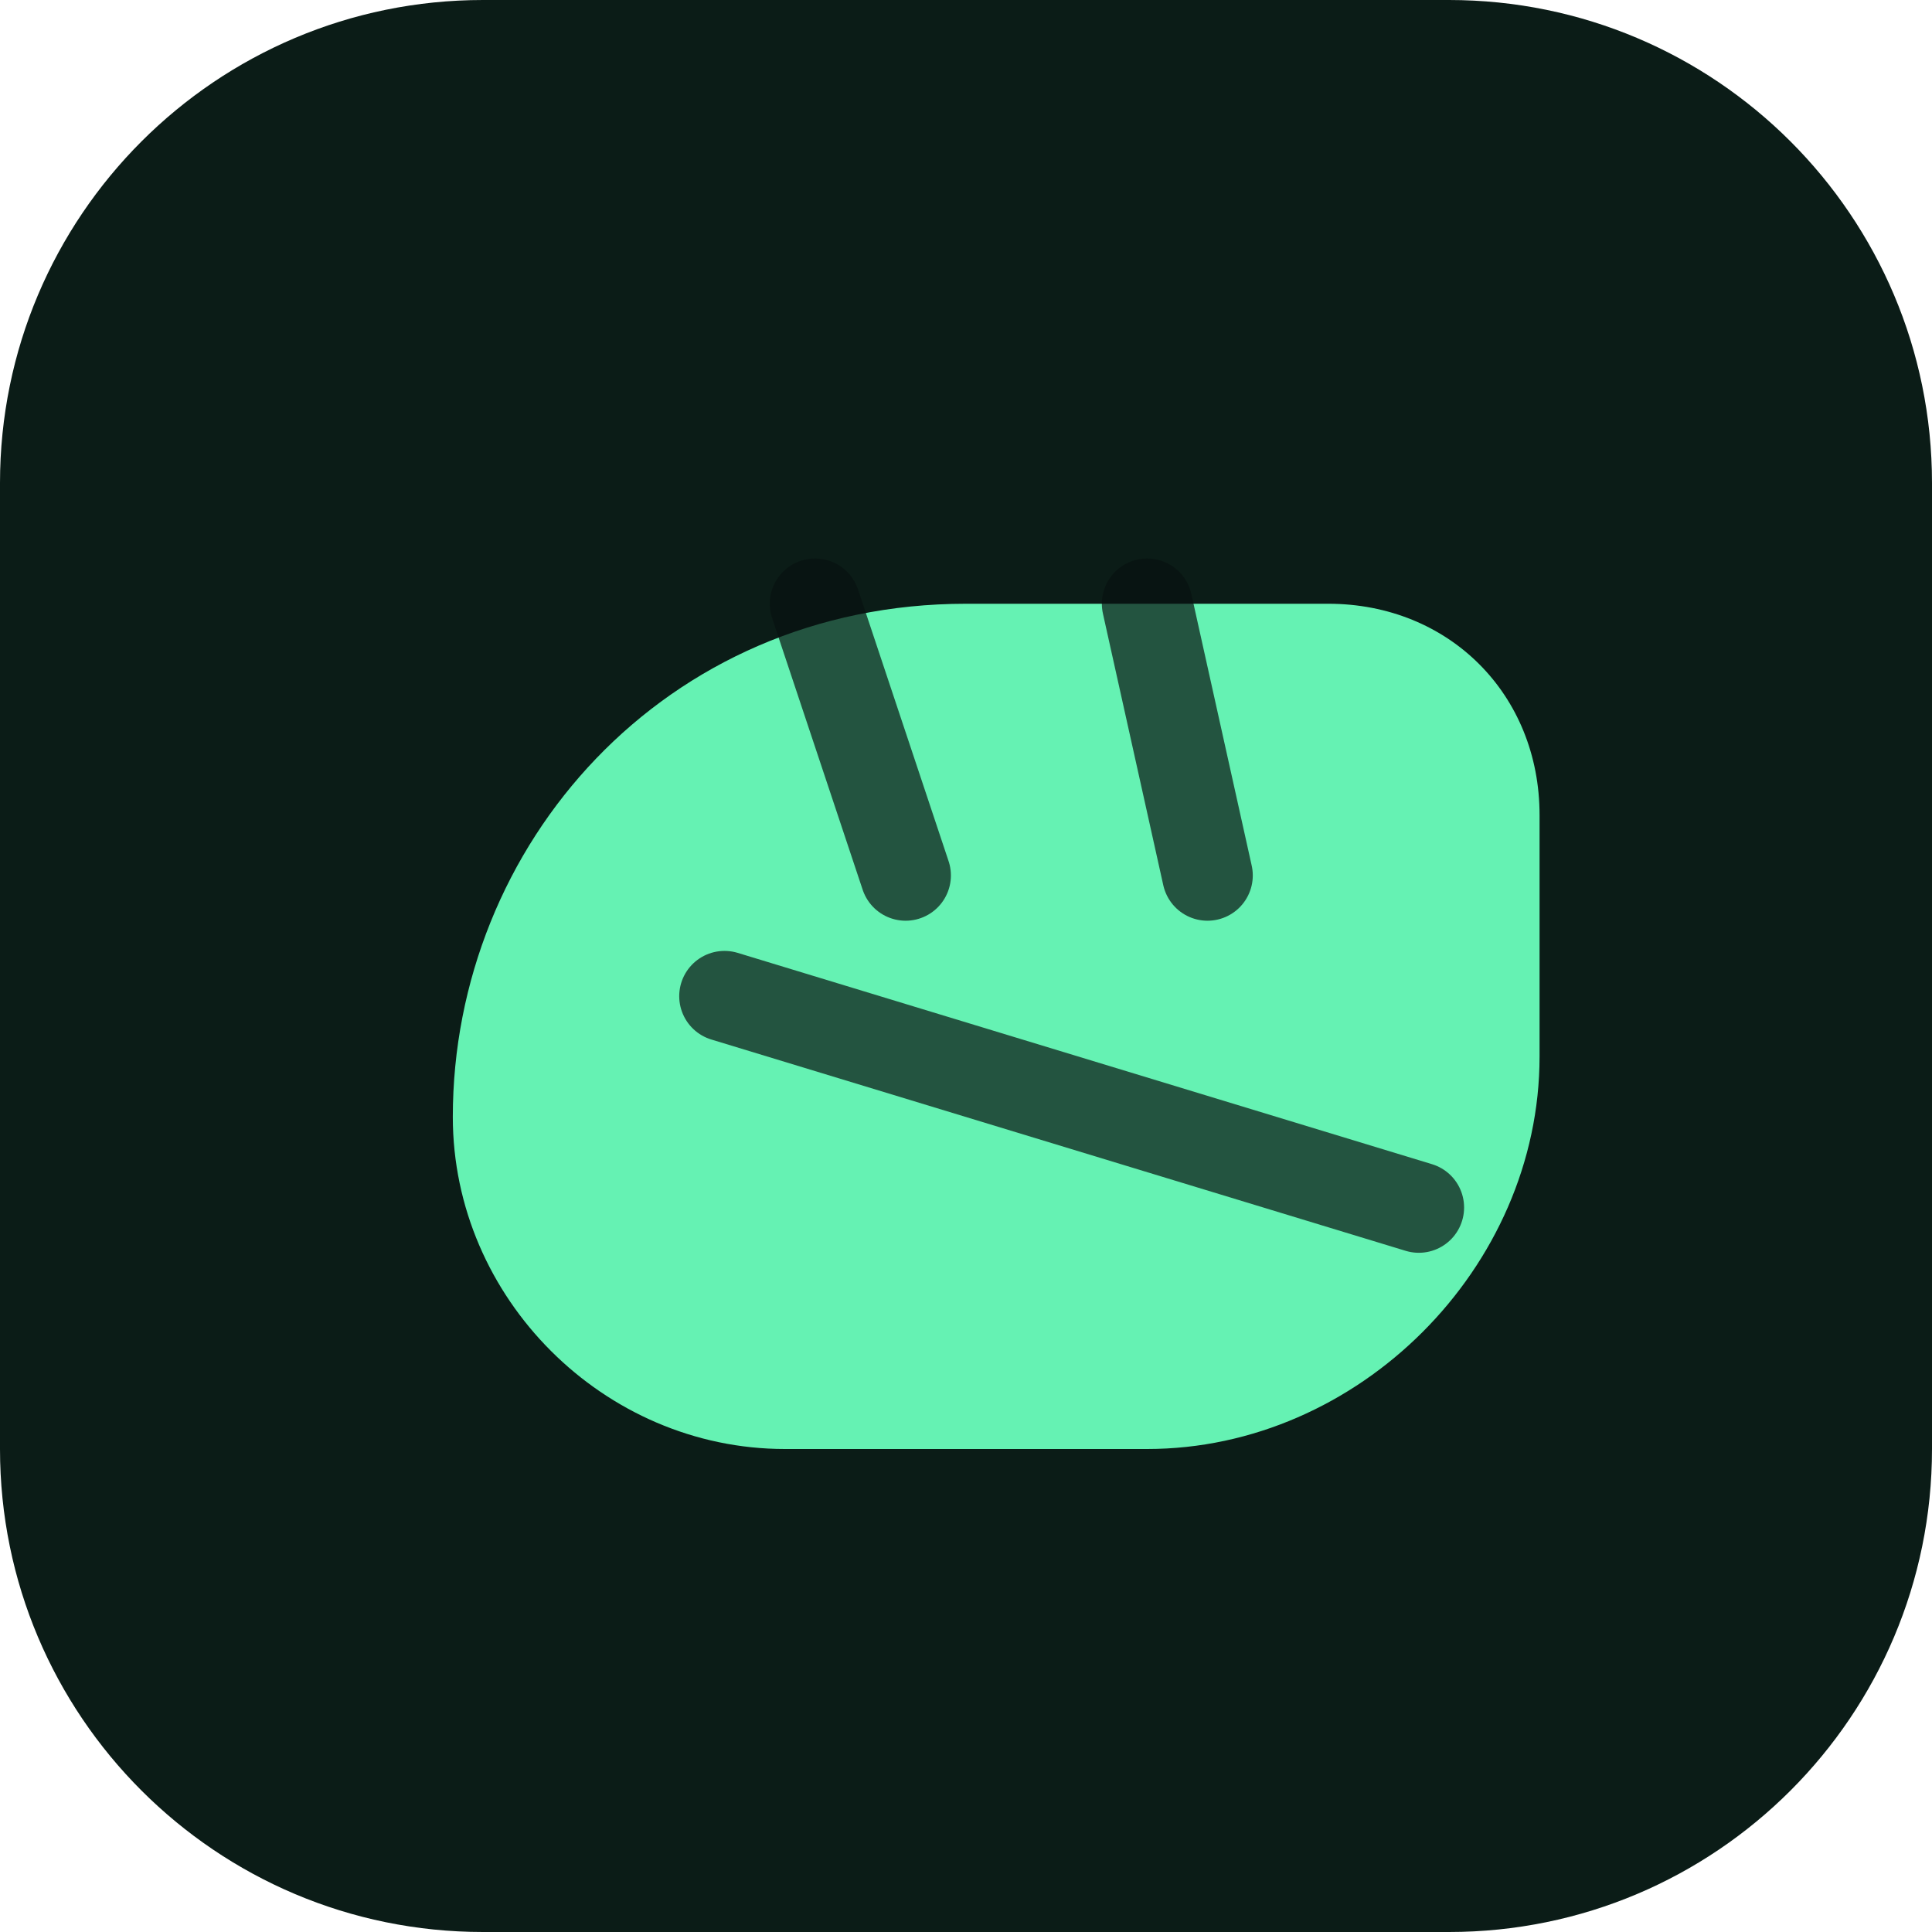
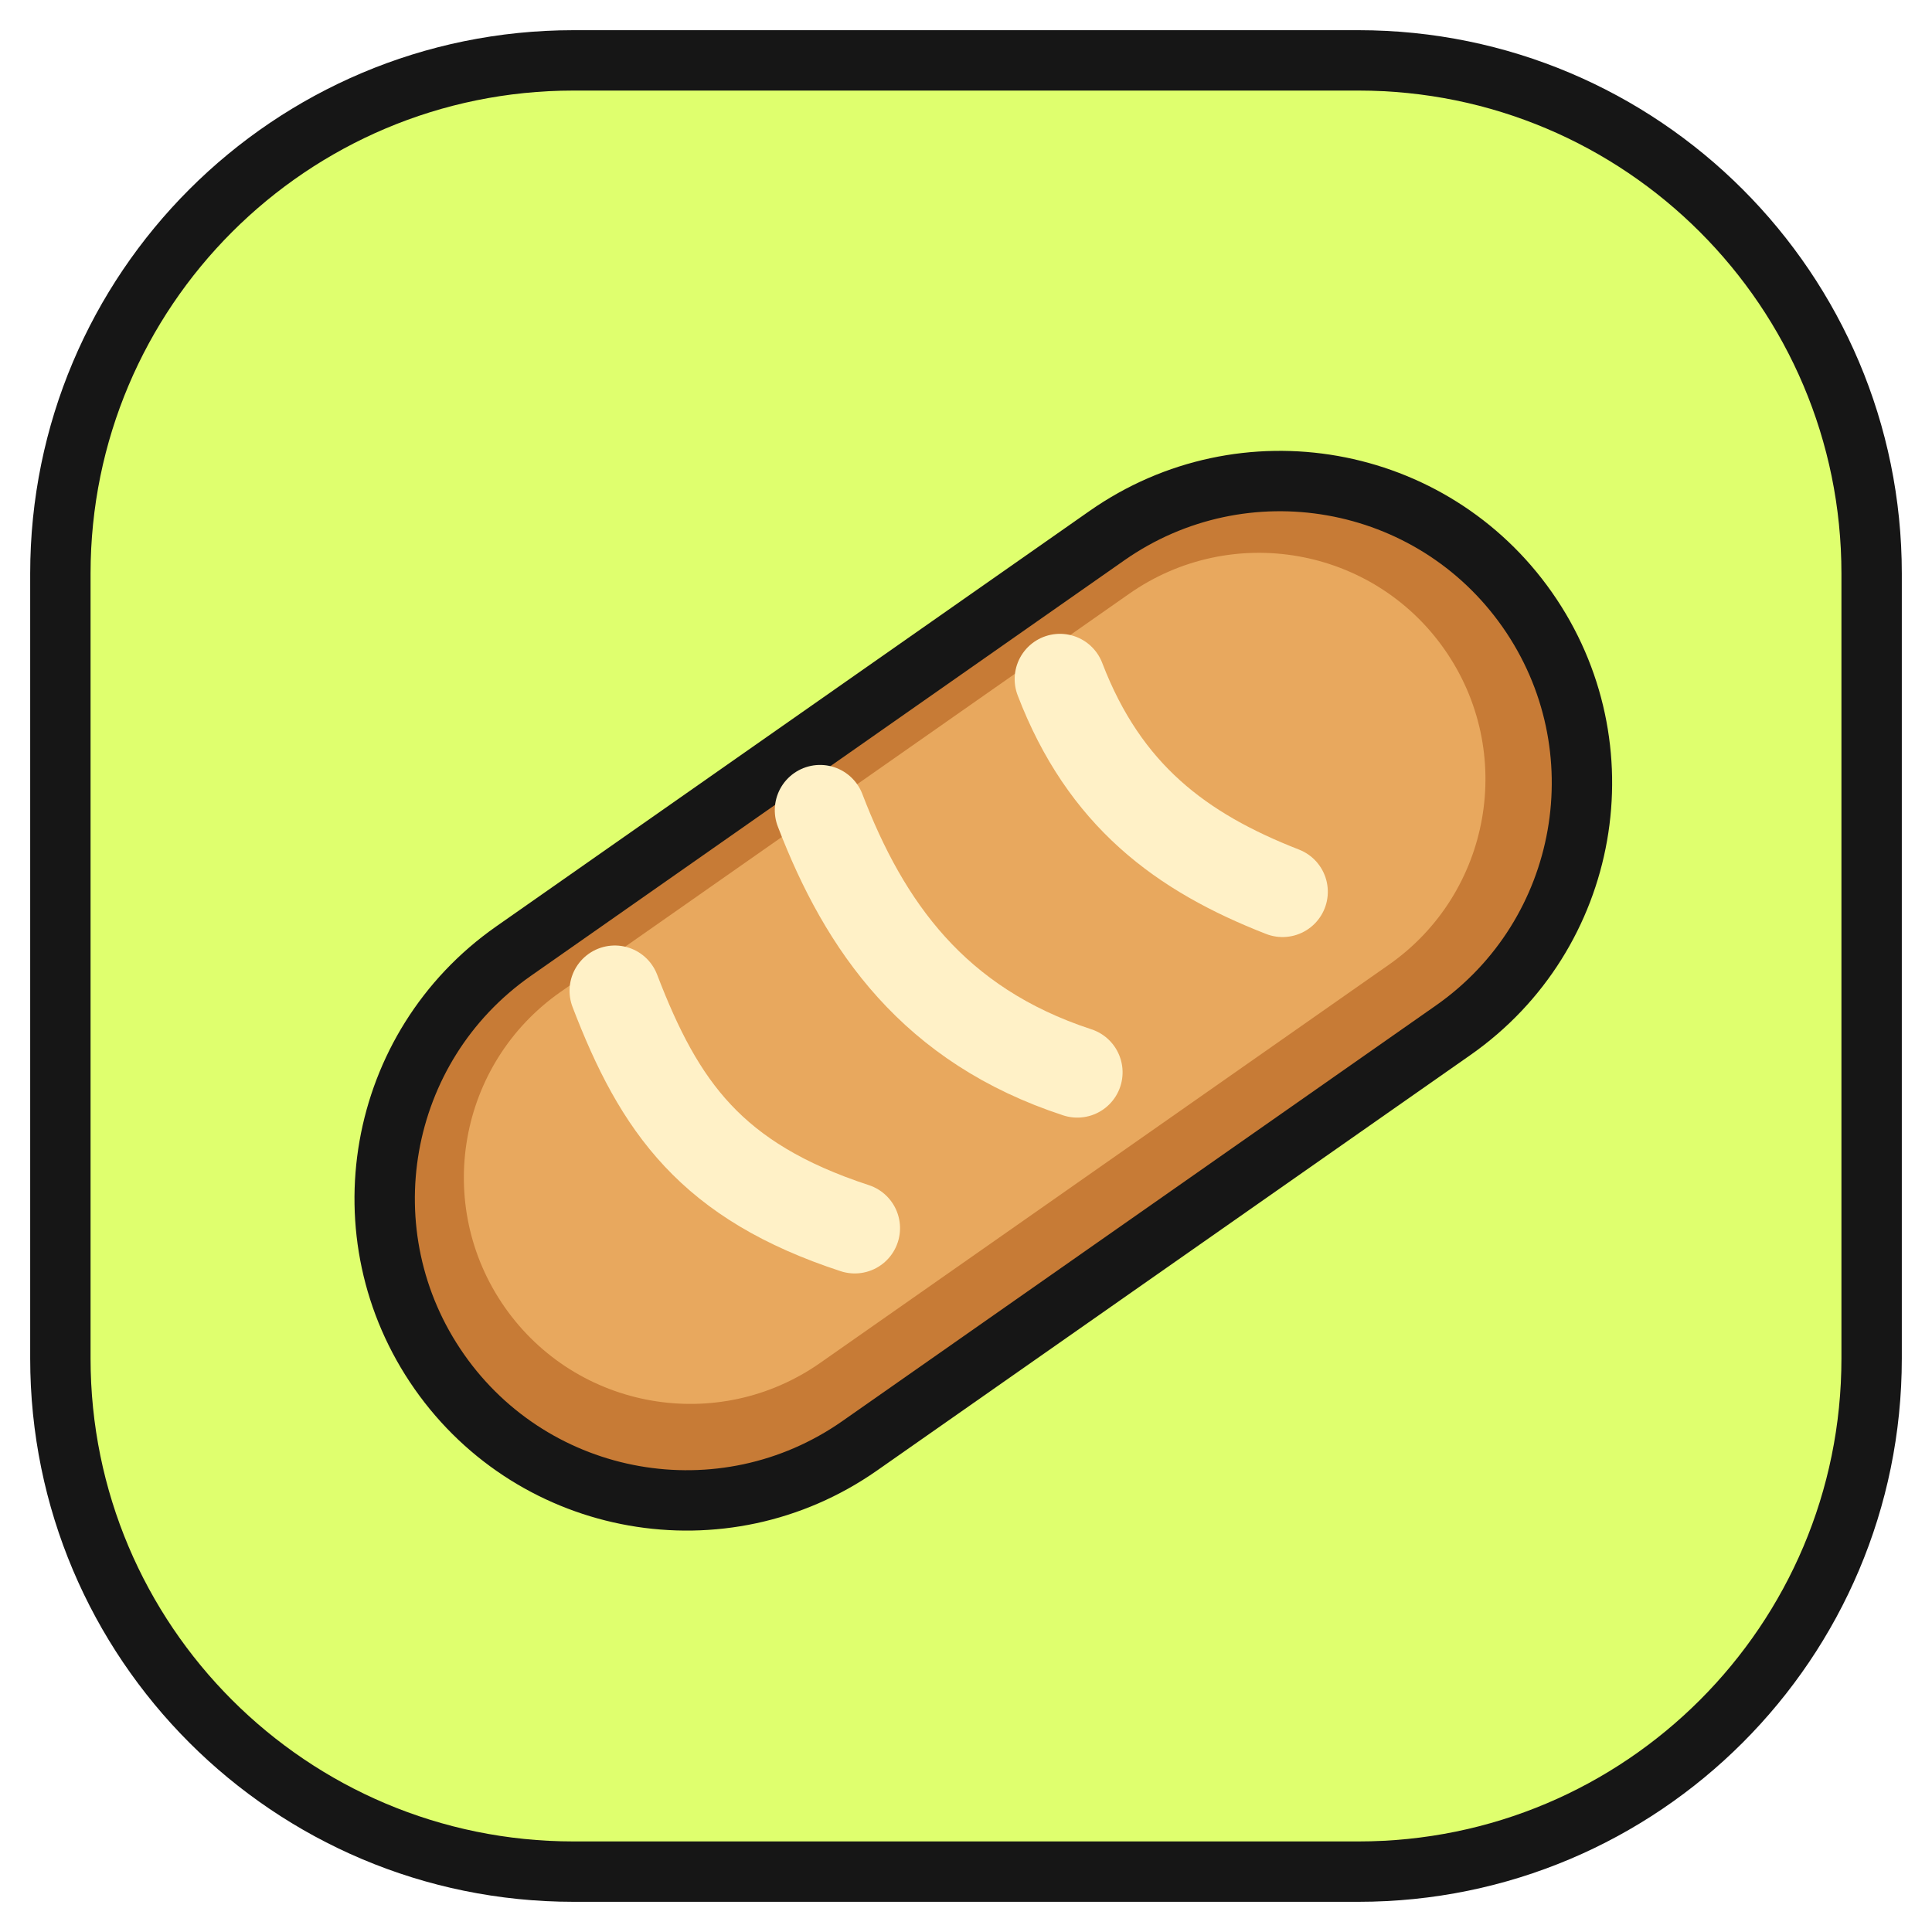
<svg xmlns="http://www.w3.org/2000/svg" viewBox="0 0 64 64">
-   <rect width="64" height="64" rx="16" fill="#0b1c17" />
-   <path d="M15 37c0-9 7-17 17-17h12c4 0 7 3 7 7v8c0 7-6 13-13 13H26c-6 0-11-5-11-11Z" fill="#65f2b3" />
-   <path d="m27 20 3 9m8-9 2 9m-16 4 23 7" fill="none" stroke="#07110f" stroke-linecap="round" stroke-width="3" opacity=".7" />
+   <rect x="2" y="2" width="60" height="60" rx="17" fill="#dfff6e" stroke="#161616" stroke-width="2" />
+   <g transform="rotate(-35 32 32)">
+     <rect x="10" y="23" width="44" height="20" rx="10" fill="#c77b36" stroke="#161616" stroke-width="2" />
+     <rect x="13" y="25" width="38" height="15" rx="7.5" fill="#e8a85e" />
+     <path d="M22 26c-1 4-1 7 2 11M31 25c-1 4-1 8 2 12M40 26c-1 4 0 7 2 10" fill="none" stroke="#fff1c7" stroke-linecap="round" stroke-width="3" />
+   </g>
</svg>
